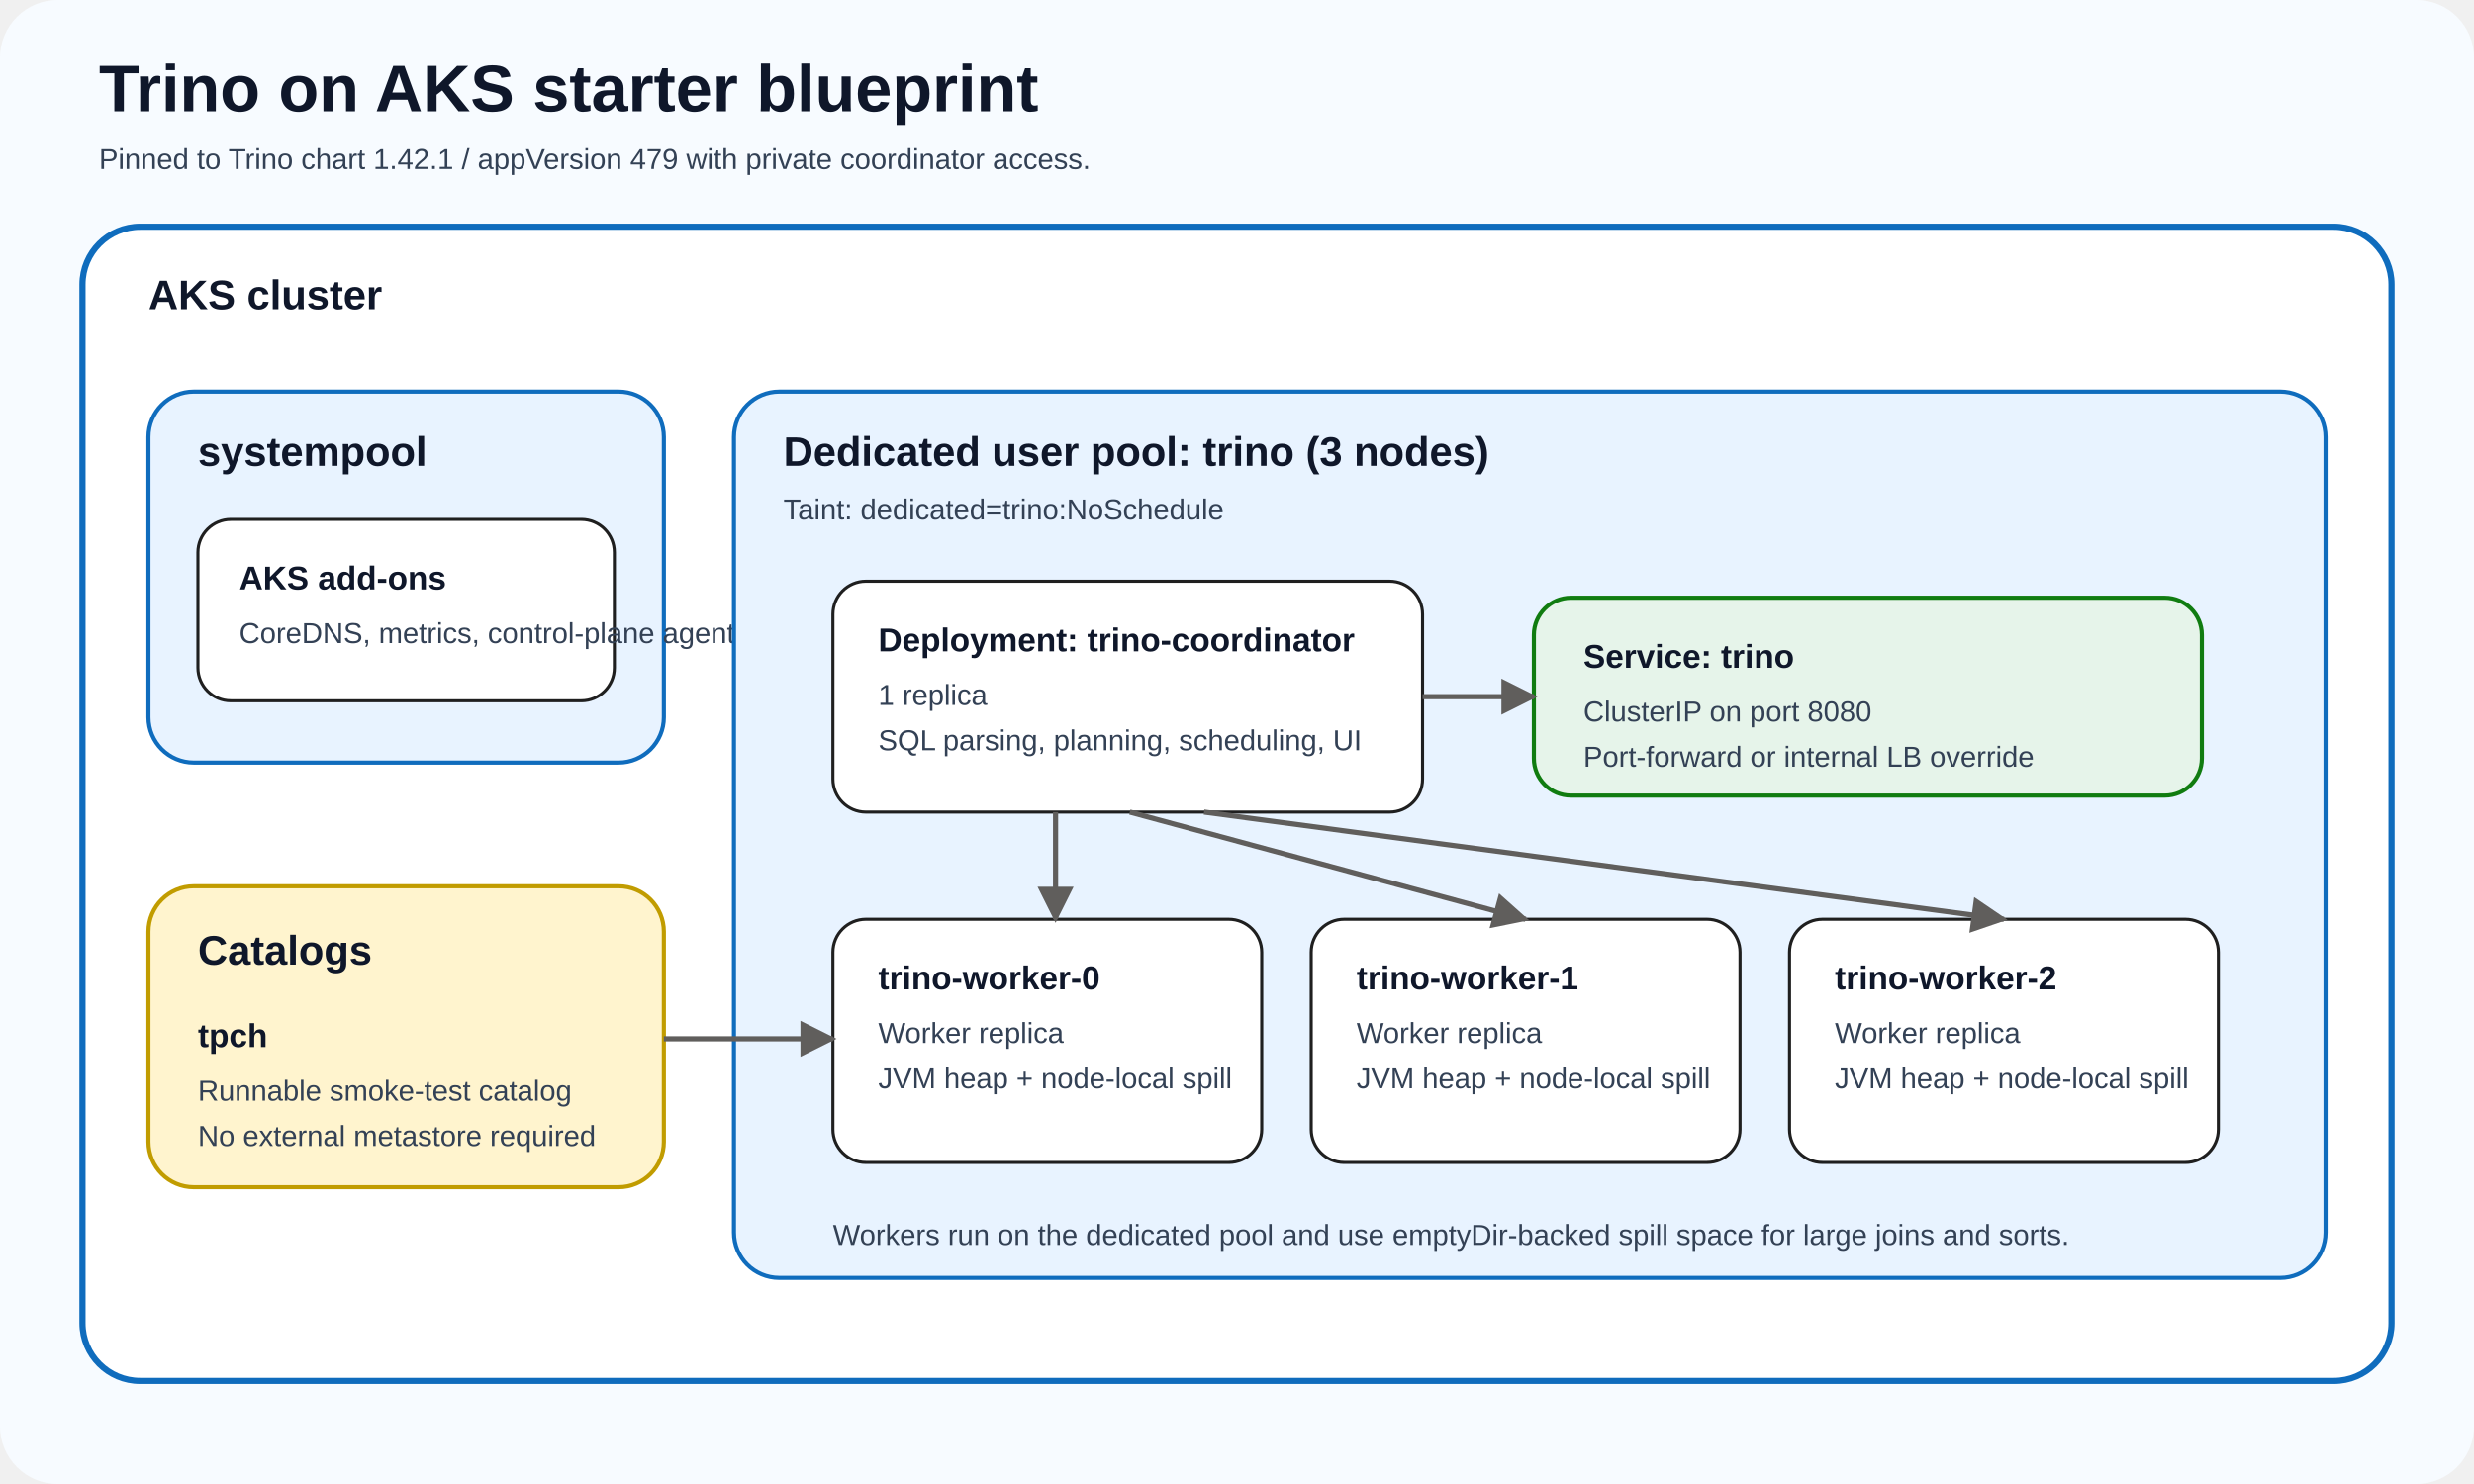
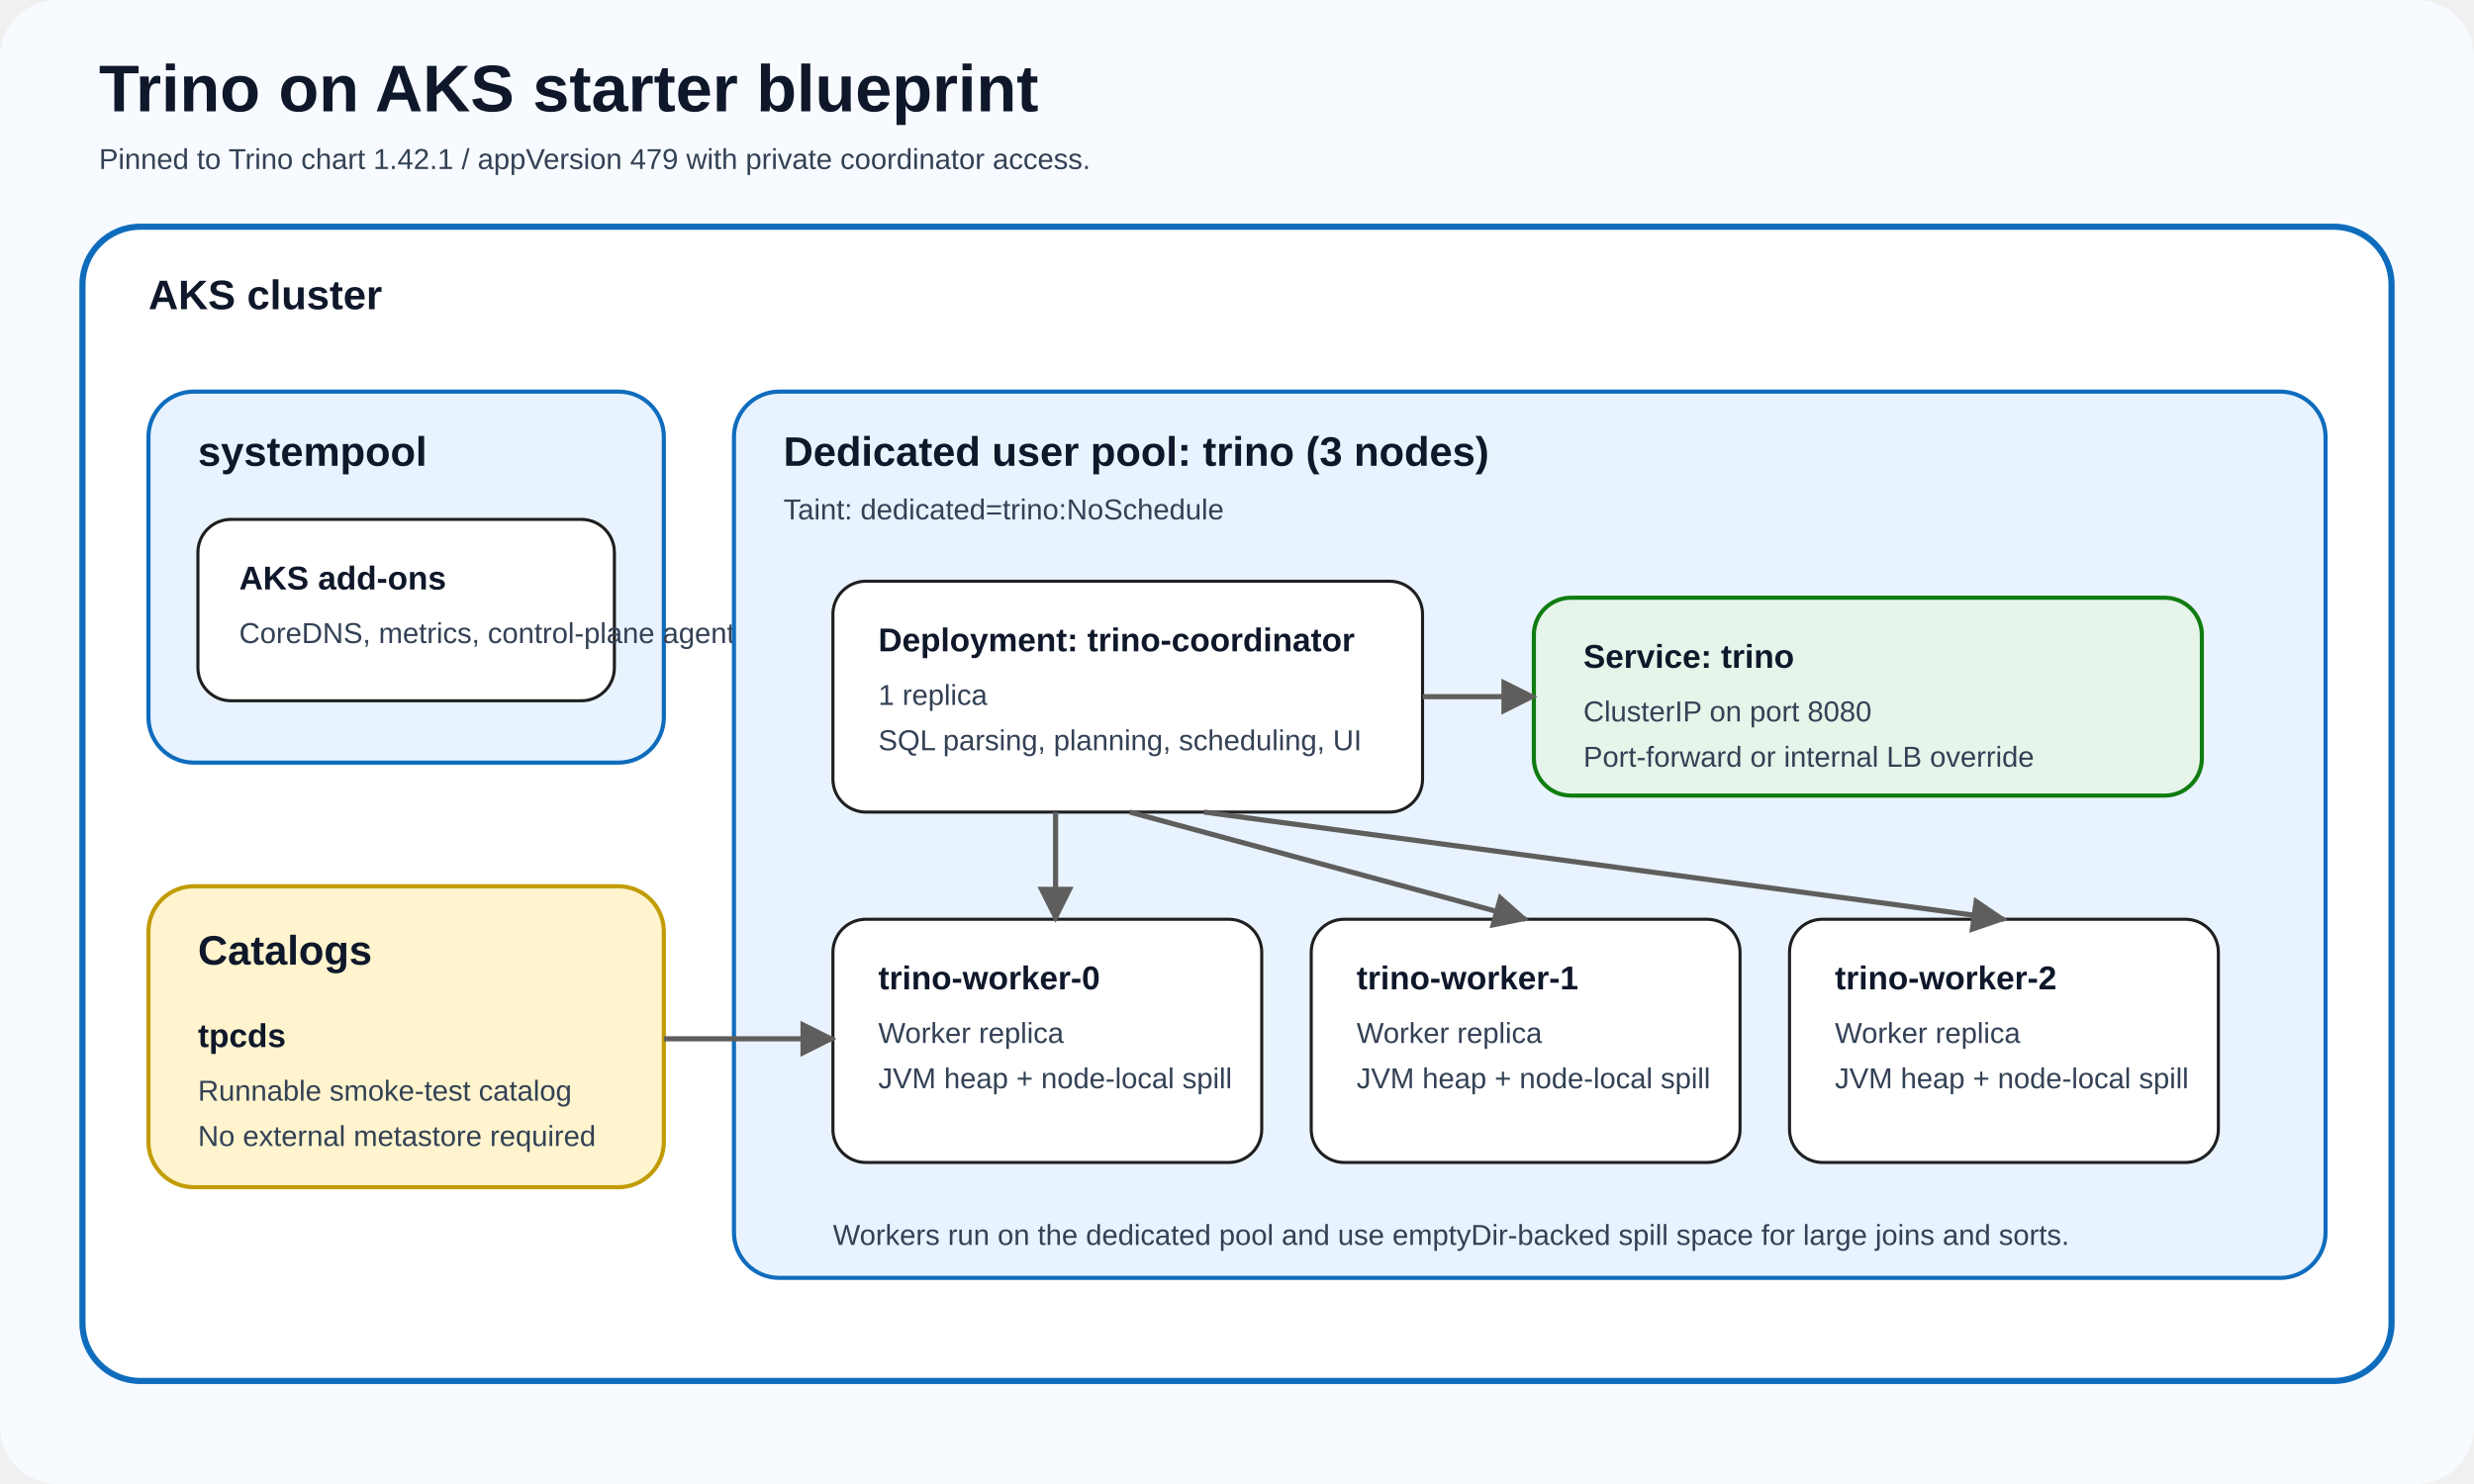
<svg xmlns="http://www.w3.org/2000/svg" width="1200" height="720" viewBox="0 0 1200 720" role="img" aria-labelledby="title desc">
  <style>
    .bg { fill: #f7fbff; }
    .cluster { fill: #ffffff; stroke: #0f6cbd; stroke-width: 3; }
    .pool { fill: #e8f3ff; stroke: #0f6cbd; stroke-width: 2; }
    .box { fill: #ffffff; stroke: #1f1f1f; stroke-width: 1.5; rx: 16; ry: 16; }
    .service { fill: #e6f4ea; stroke: #107c10; stroke-width: 2; }
    .catalog { fill: #fff4ce; stroke: #c19c00; stroke-width: 2; }
    .edge { stroke: #605e5c; stroke-width: 2.5; fill: none; marker-end: url(#arrow); }
    .title { font: 700 32px 'Segoe UI', Arial, sans-serif; fill: #0f172a; }
    .subtitle { font: 600 20px 'Segoe UI', Arial, sans-serif; fill: #0f172a; }
    .label { font: 600 16px 'Segoe UI', Arial, sans-serif; fill: #0f172a; }
    .small { font: 14px 'Segoe UI', Arial, sans-serif; fill: #334155; }
  </style>
  <defs>
    <marker id="arrow" viewBox="0 0 10 10" refX="9" refY="5" markerWidth="7" markerHeight="7" orient="auto-start-reverse">
      <path d="M 0 0 L 10 5 L 0 10 z" fill="#605e5c" />
    </marker>
  </defs>
  <rect class="bg" width="1200" height="720" rx="28" ry="28" />
  <text class="title" x="48" y="54">Trino on AKS starter blueprint</text>
  <text class="small" x="48" y="82">Pinned to Trino chart 1.42.1 / appVersion 479 with private coordinator access.</text>
  <rect class="cluster" x="40" y="110" width="1120" height="560" rx="28" ry="28" />
  <text class="subtitle" x="72" y="150">AKS cluster</text>
  <rect class="pool" x="72" y="190" width="250" height="180" rx="22" ry="22" />
  <text class="subtitle" x="96" y="226">systempool</text>
  <rect class="box" x="96" y="252" width="202" height="88" rx="16" ry="16" />
  <text class="label" x="116" y="286">AKS add-ons</text>
  <text class="small" x="116" y="312">CoreDNS, metrics, control-plane agents</text>
  <rect class="pool" x="356" y="190" width="772" height="430" rx="22" ry="22" />
  <text class="subtitle" x="380" y="226">Dedicated user pool: trino (3 nodes)</text>
  <text class="small" x="380" y="252">Taint: dedicated=trino:NoSchedule</text>
  <rect class="box" x="404" y="282" width="286" height="112" rx="16" ry="16" />
  <text class="label" x="426" y="316">Deployment: trino-coordinator</text>
  <text class="small" x="426" y="342">1 replica</text>
  <text class="small" x="426" y="364">SQL parsing, planning, scheduling, UI</text>
  <rect class="service" x="744" y="290" width="324" height="96" rx="18" ry="18" />
  <text class="label" x="768" y="324">Service: trino</text>
  <text class="small" x="768" y="350">ClusterIP on port 8080</text>
  <text class="small" x="768" y="372">Port-forward or internal LB override</text>
  <rect class="box" x="404" y="446" width="208" height="118" rx="16" ry="16" />
  <text class="label" x="426" y="480">trino-worker-0</text>
  <text class="small" x="426" y="506">Worker replica</text>
  <text class="small" x="426" y="528">JVM heap + node-local spill</text>
  <rect class="box" x="636" y="446" width="208" height="118" rx="16" ry="16" />
  <text class="label" x="658" y="480">trino-worker-1</text>
  <text class="small" x="658" y="506">Worker replica</text>
  <text class="small" x="658" y="528">JVM heap + node-local spill</text>
  <rect class="box" x="868" y="446" width="208" height="118" rx="16" ry="16" />
  <text class="label" x="890" y="480">trino-worker-2</text>
  <text class="small" x="890" y="506">Worker replica</text>
  <text class="small" x="890" y="528">JVM heap + node-local spill</text>
  <rect class="catalog" x="72" y="430" width="250" height="146" rx="22" ry="22" />
  <text class="subtitle" x="96" y="468">Catalogs</text>
-   <text class="label" x="96" y="508">tpch</text>
+   <text class="label" x="96" y="508">tpcds</text>
  <text class="small" x="96" y="534">Runnable smoke-test catalog</text>
  <text class="small" x="96" y="556">No external metastore required</text>
  <path class="edge" d="M 690 338 L 744 338" />
  <path class="edge" d="M 512 394 L 512 446" />
  <path class="edge" d="M 548 394 L 740 446" />
  <path class="edge" d="M 584 394 L 972 446" />
  <path class="edge" d="M 322 504 L 404 504" />
  <text class="small" x="404" y="604">Workers run on the dedicated pool and use emptyDir-backed spill space for large joins and sorts.</text>
</svg>
